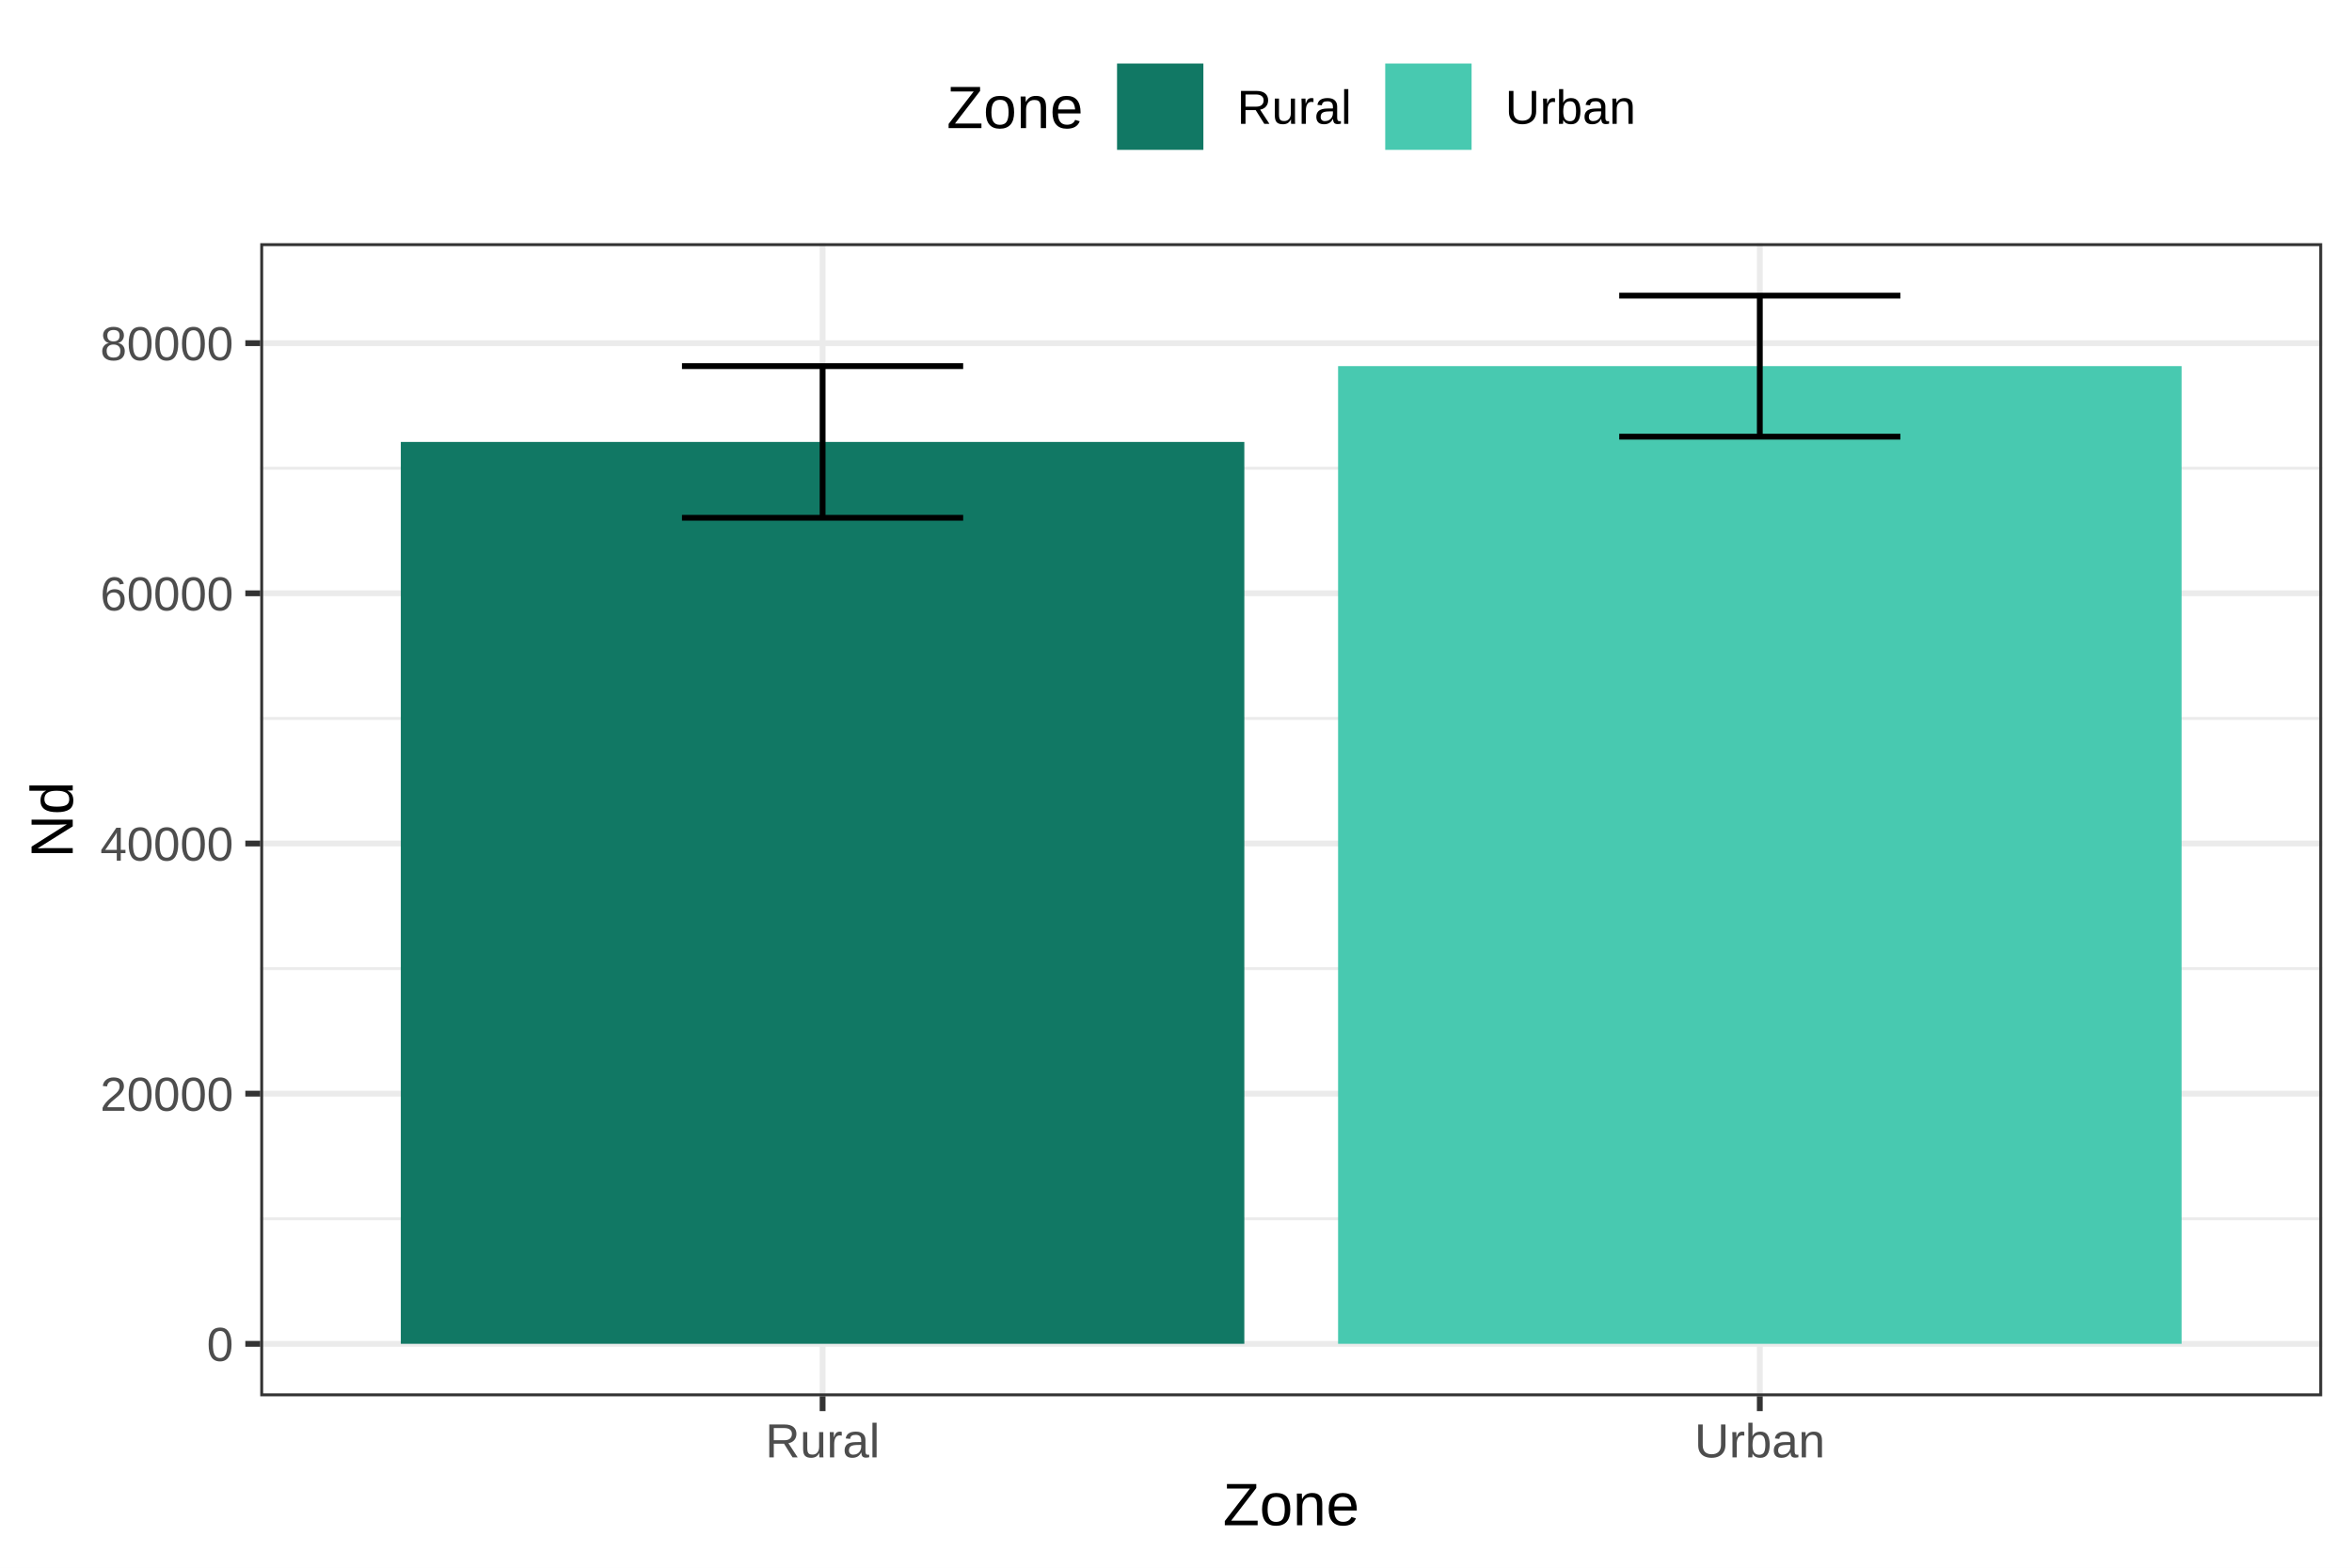
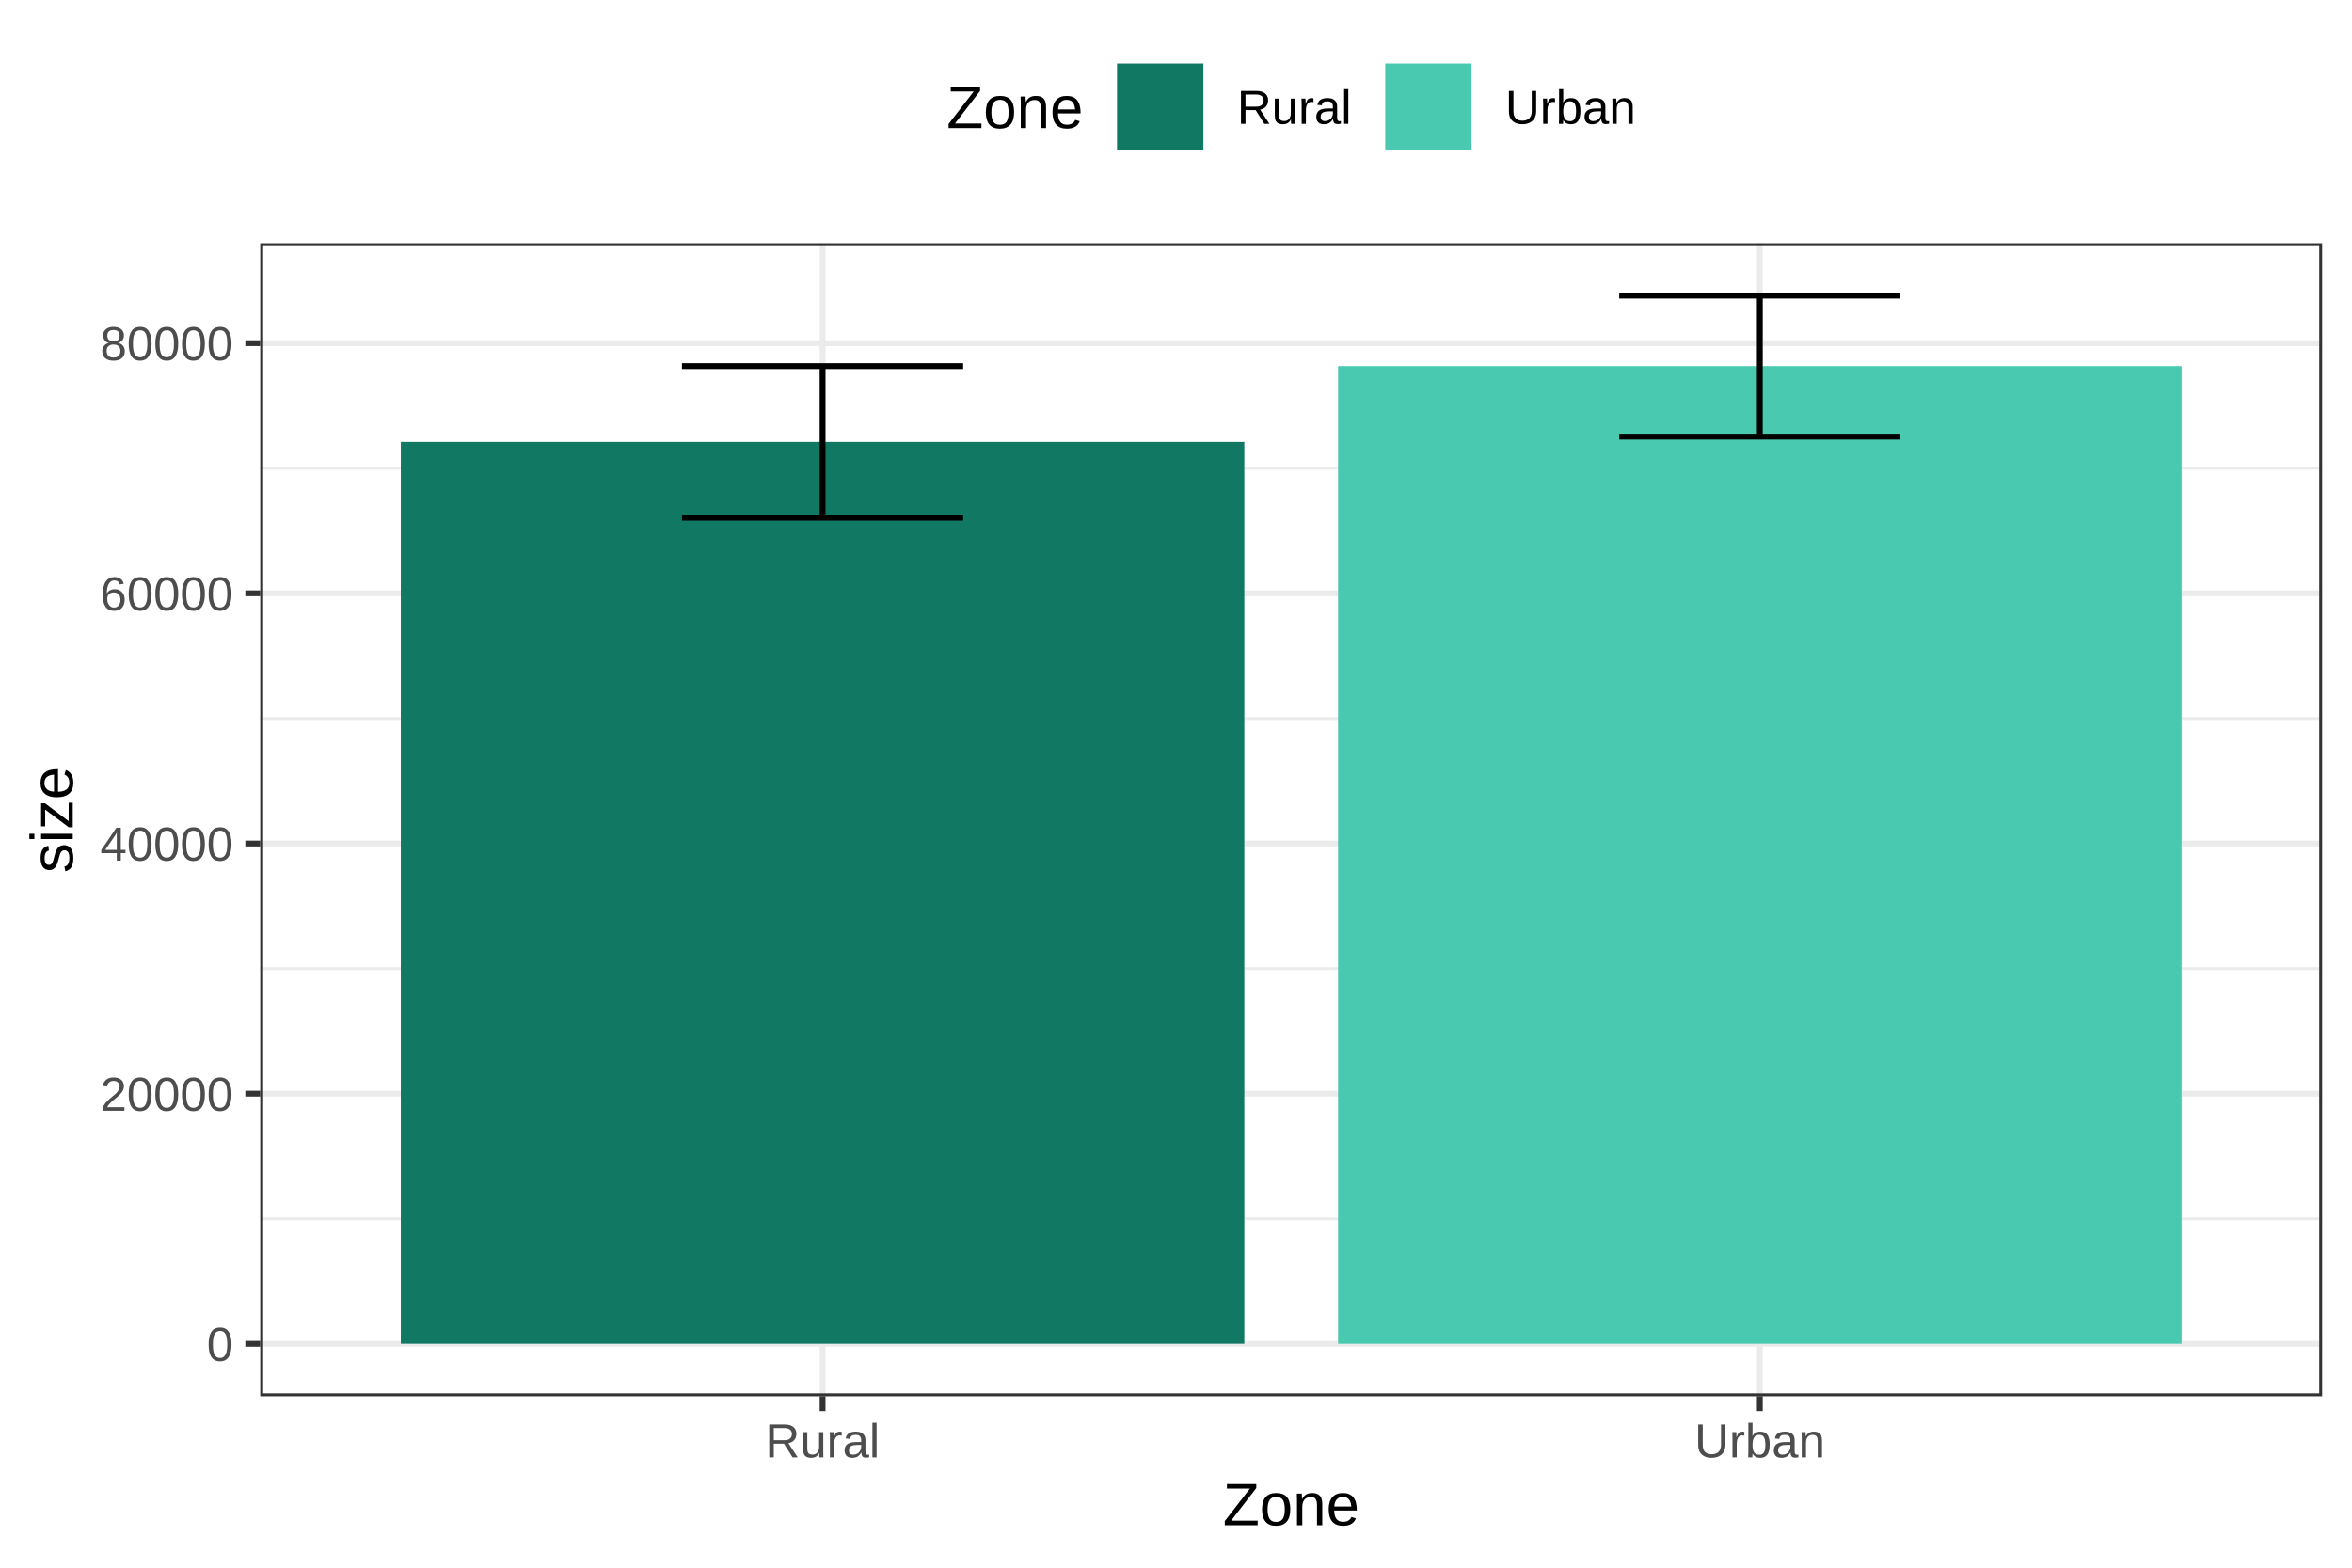
<svg xmlns="http://www.w3.org/2000/svg" width="432.00pt" height="288.00pt" viewBox="0 0 432.00 288.00">
  <g class="svglite">
    <defs>
      <style type="text/css">
    .svglite line, .svglite polyline, .svglite polygon, .svglite path, .svglite rect, .svglite circle {
      fill: none;
      stroke: #000000;
      stroke-linecap: round;
      stroke-linejoin: round;
      stroke-miterlimit: 10.00;
    }
    .svglite text {
      white-space: pre;
    }
    .svglite g.glyphgroup path {
      fill: inherit;
      stroke: none;
    }
  </style>
    </defs>
    <rect width="100%" height="100%" style="stroke: none; fill: #FFFFFF;" />
    <defs>
      <clipPath id="cpMC4wMHw0MzIuMDB8MC4wMHwyODguMDA=">
        <rect x="0.00" y="0.00" width="432.00" height="288.00" />
      </clipPath>
    </defs>
    <g clip-path="url(#cpMC4wMHw0MzIuMDB8MC4wMHwyODguMDA=)">
      <rect x="0" y="0.00" width="432.00" height="288.00" style="stroke-width: 1.07; stroke: #FFFFFF; fill: #FFFFFF;" />
    </g>
    <defs>
      <clipPath id="cpNDcuODB8NDI2LjUyfDQ0LjY4fDI1Ni41MA==">
        <rect x="47.80" y="44.68" width="378.72" height="211.83" />
      </clipPath>
    </defs>
    <g clip-path="url(#cpNDcuODB8NDI2LjUyfDQ0LjY4fDI1Ni41MA==)">
      <rect x="47.80" y="44.68" width="378.72" height="211.83" style="stroke-width: 1.07; stroke: none; fill: #FFFFFF;" />
      <polyline points="47.80,223.90 426.52,223.90 " style="stroke-width: 0.53; stroke: #EBEBEB; stroke-linecap: butt;" />
      <polyline points="47.80,177.94 426.52,177.94 " style="stroke-width: 0.53; stroke: #EBEBEB; stroke-linecap: butt;" />
      <polyline points="47.80,131.98 426.52,131.98 " style="stroke-width: 0.53; stroke: #EBEBEB; stroke-linecap: butt;" />
      <polyline points="47.80,86.02 426.52,86.02 " style="stroke-width: 0.53; stroke: #EBEBEB; stroke-linecap: butt;" />
      <polyline points="47.80,246.88 426.52,246.88 " style="stroke-width: 1.07; stroke: #EBEBEB; stroke-linecap: butt;" />
      <polyline points="47.80,200.92 426.52,200.92 " style="stroke-width: 1.07; stroke: #EBEBEB; stroke-linecap: butt;" />
      <polyline points="47.80,154.96 426.52,154.96 " style="stroke-width: 1.07; stroke: #EBEBEB; stroke-linecap: butt;" />
      <polyline points="47.80,109.00 426.52,109.00 " style="stroke-width: 1.07; stroke: #EBEBEB; stroke-linecap: butt;" />
      <polyline points="47.80,63.04 426.52,63.04 " style="stroke-width: 1.07; stroke: #EBEBEB; stroke-linecap: butt;" />
      <polyline points="151.09,256.50 151.09,44.68 " style="stroke-width: 1.07; stroke: #EBEBEB; stroke-linecap: butt;" />
      <polyline points="323.23,256.50 323.23,44.68 " style="stroke-width: 1.07; stroke: #EBEBEB; stroke-linecap: butt;" />
      <rect x="73.62" y="81.19" width="154.93" height="165.68" style="stroke-width: 1.07; stroke: none; stroke-linecap: butt; stroke-linejoin: miter; fill: #117864;" />
      <rect x="245.77" y="67.26" width="154.93" height="179.61" style="stroke-width: 1.07; stroke: none; stroke-linecap: butt; stroke-linejoin: miter; fill: #48C9B0;" />
      <polyline points="125.26,67.26 176.91,67.26 " style="stroke-width: 1.07; stroke-linecap: butt;" />
      <polyline points="151.09,67.26 151.09,95.12 " style="stroke-width: 1.07; stroke-linecap: butt;" />
      <polyline points="125.26,95.12 176.91,95.12 " style="stroke-width: 1.07; stroke-linecap: butt;" />
      <polyline points="297.41,54.31 349.05,54.31 " style="stroke-width: 1.07; stroke-linecap: butt;" />
      <polyline points="323.23,54.31 323.23,80.22 " style="stroke-width: 1.07; stroke-linecap: butt;" />
      <polyline points="297.41,80.22 349.05,80.22 " style="stroke-width: 1.07; stroke-linecap: butt;" />
      <rect x="47.80" y="44.68" width="378.72" height="211.83" style="stroke-width: 1.07; stroke: #333333;" />
    </g>
    <g clip-path="url(#cpMC4wMHw0MzIuMDB8MC4wMHwyODguMDA=)">
      <text x="42.87" y="250.03" text-anchor="end" style="font-size: 8.80px;fill: #4D4D4D; font-family: &quot;Arial&quot;;" textLength="4.89px" lengthAdjust="spacingAndGlyphs">0</text>
      <text x="42.87" y="204.07" text-anchor="end" style="font-size: 8.80px;fill: #4D4D4D; font-family: &quot;Arial&quot;;" textLength="24.45px" lengthAdjust="spacingAndGlyphs">20000</text>
      <text x="42.87" y="158.11" text-anchor="end" style="font-size: 8.80px;fill: #4D4D4D; font-family: &quot;Arial&quot;;" textLength="24.45px" lengthAdjust="spacingAndGlyphs">40000</text>
      <text x="42.87" y="112.15" text-anchor="end" style="font-size: 8.80px;fill: #4D4D4D; font-family: &quot;Arial&quot;;" textLength="24.45px" lengthAdjust="spacingAndGlyphs">60000</text>
      <text x="42.87" y="66.19" text-anchor="end" style="font-size: 8.80px;fill: #4D4D4D; font-family: &quot;Arial&quot;;" textLength="24.45px" lengthAdjust="spacingAndGlyphs">80000</text>
      <polyline points="45.06,246.88 47.80,246.88 " style="stroke-width: 1.07; stroke: #333333; stroke-linecap: butt;" />
      <polyline points="45.06,200.92 47.80,200.92 " style="stroke-width: 1.07; stroke: #333333; stroke-linecap: butt;" />
      <polyline points="45.06,154.96 47.80,154.96 " style="stroke-width: 1.07; stroke: #333333; stroke-linecap: butt;" />
      <polyline points="45.06,109.00 47.80,109.00 " style="stroke-width: 1.07; stroke: #333333; stroke-linecap: butt;" />
      <polyline points="45.06,63.04 47.80,63.04 " style="stroke-width: 1.07; stroke: #333333; stroke-linecap: butt;" />
      <polyline points="151.09,259.24 151.09,256.50 " style="stroke-width: 1.07; stroke: #333333; stroke-linecap: butt;" />
      <polyline points="323.23,259.24 323.23,256.50 " style="stroke-width: 1.07; stroke: #333333; stroke-linecap: butt;" />
      <text x="151.09" y="267.74" text-anchor="middle" style="font-size: 8.80px;fill: #4D4D4D; font-family: &quot;Arial&quot;;" textLength="21.02px" lengthAdjust="spacingAndGlyphs">Rural</text>
      <text x="323.23" y="267.74" text-anchor="middle" style="font-size: 8.80px;fill: #4D4D4D; font-family: &quot;Arial&quot;;" textLength="23.95px" lengthAdjust="spacingAndGlyphs">Urban</text>
      <text x="237.16" y="280.20" text-anchor="middle" style="font-size: 11.00px; font-family: &quot;Arial&quot;;" textLength="25.09px" lengthAdjust="spacingAndGlyphs">Zone</text>
-       <text transform="translate(13.36,150.59) rotate(-90)" text-anchor="middle" style="font-size: 11.00px; font-family: &quot;Arial&quot;;" textLength="14.06px" lengthAdjust="spacingAndGlyphs">Nd</text>
+       <text transform="translate(13.36,150.59) rotate(-90)" text-anchor="middle" style="font-size: 11.00px; font-family: &quot;Arial&quot;;" textLength="19.56px" lengthAdjust="spacingAndGlyphs">size</text>
      <rect x="168.41" y="5.48" width="137.50" height="28.24" style="stroke-width: 1.07; stroke: none; fill: #FFFFFF;" />
      <text x="173.89" y="23.54" style="font-size: 11.00px; font-family: &quot;Arial&quot;;" textLength="25.09px" lengthAdjust="spacingAndGlyphs">Zone</text>
      <rect x="204.46" y="10.96" width="17.28" height="17.28" style="stroke-width: 1.07; stroke: none; fill: #FFFFFF;" />
      <rect x="205.17" y="11.67" width="15.86" height="15.86" style="stroke-width: 1.07; stroke: none; stroke-linecap: butt; stroke-linejoin: miter; fill: #117864;" />
      <rect x="253.72" y="10.96" width="17.28" height="17.28" style="stroke-width: 1.07; stroke: none; fill: #FFFFFF;" />
      <rect x="254.43" y="11.67" width="15.86" height="15.86" style="stroke-width: 1.07; stroke: none; stroke-linecap: butt; stroke-linejoin: miter; fill: #48C9B0;" />
      <text x="227.22" y="22.75" style="font-size: 8.80px; font-family: &quot;Arial&quot;;" textLength="21.02px" lengthAdjust="spacingAndGlyphs">Rural</text>
      <text x="276.48" y="22.75" style="font-size: 8.80px; font-family: &quot;Arial&quot;;" textLength="23.95px" lengthAdjust="spacingAndGlyphs">Urban</text>
    </g>
  </g>
</svg>
